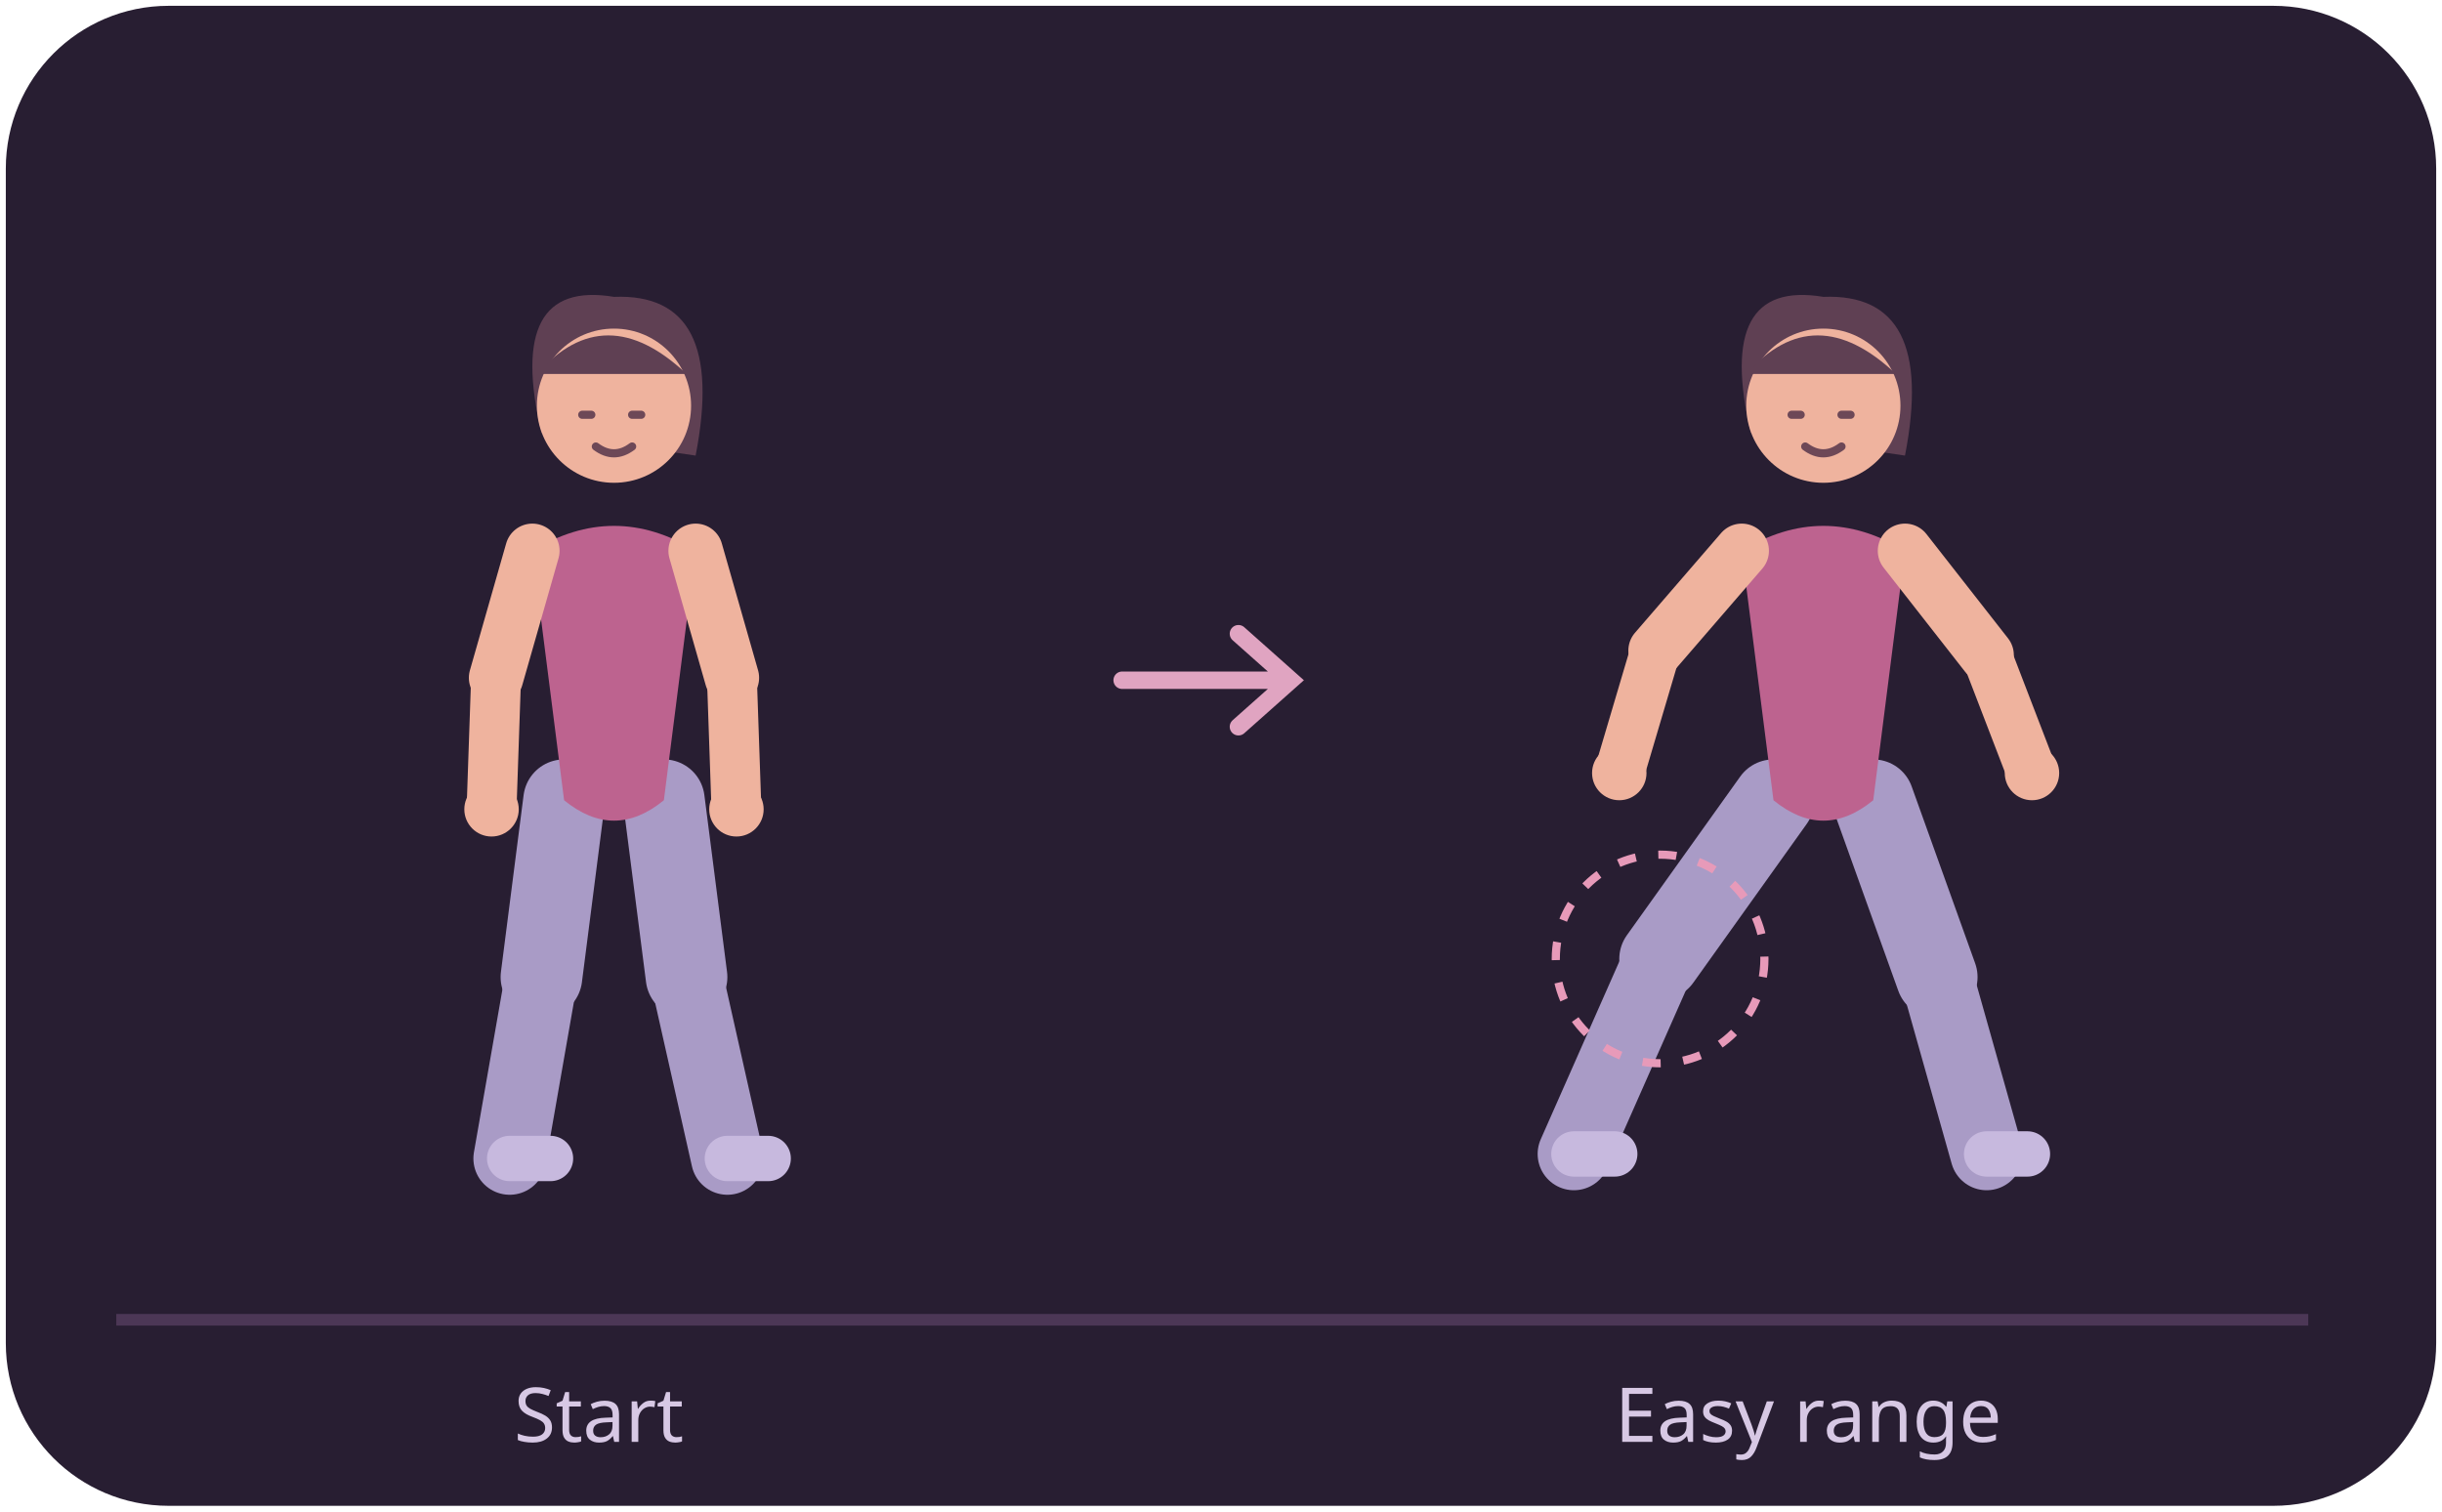
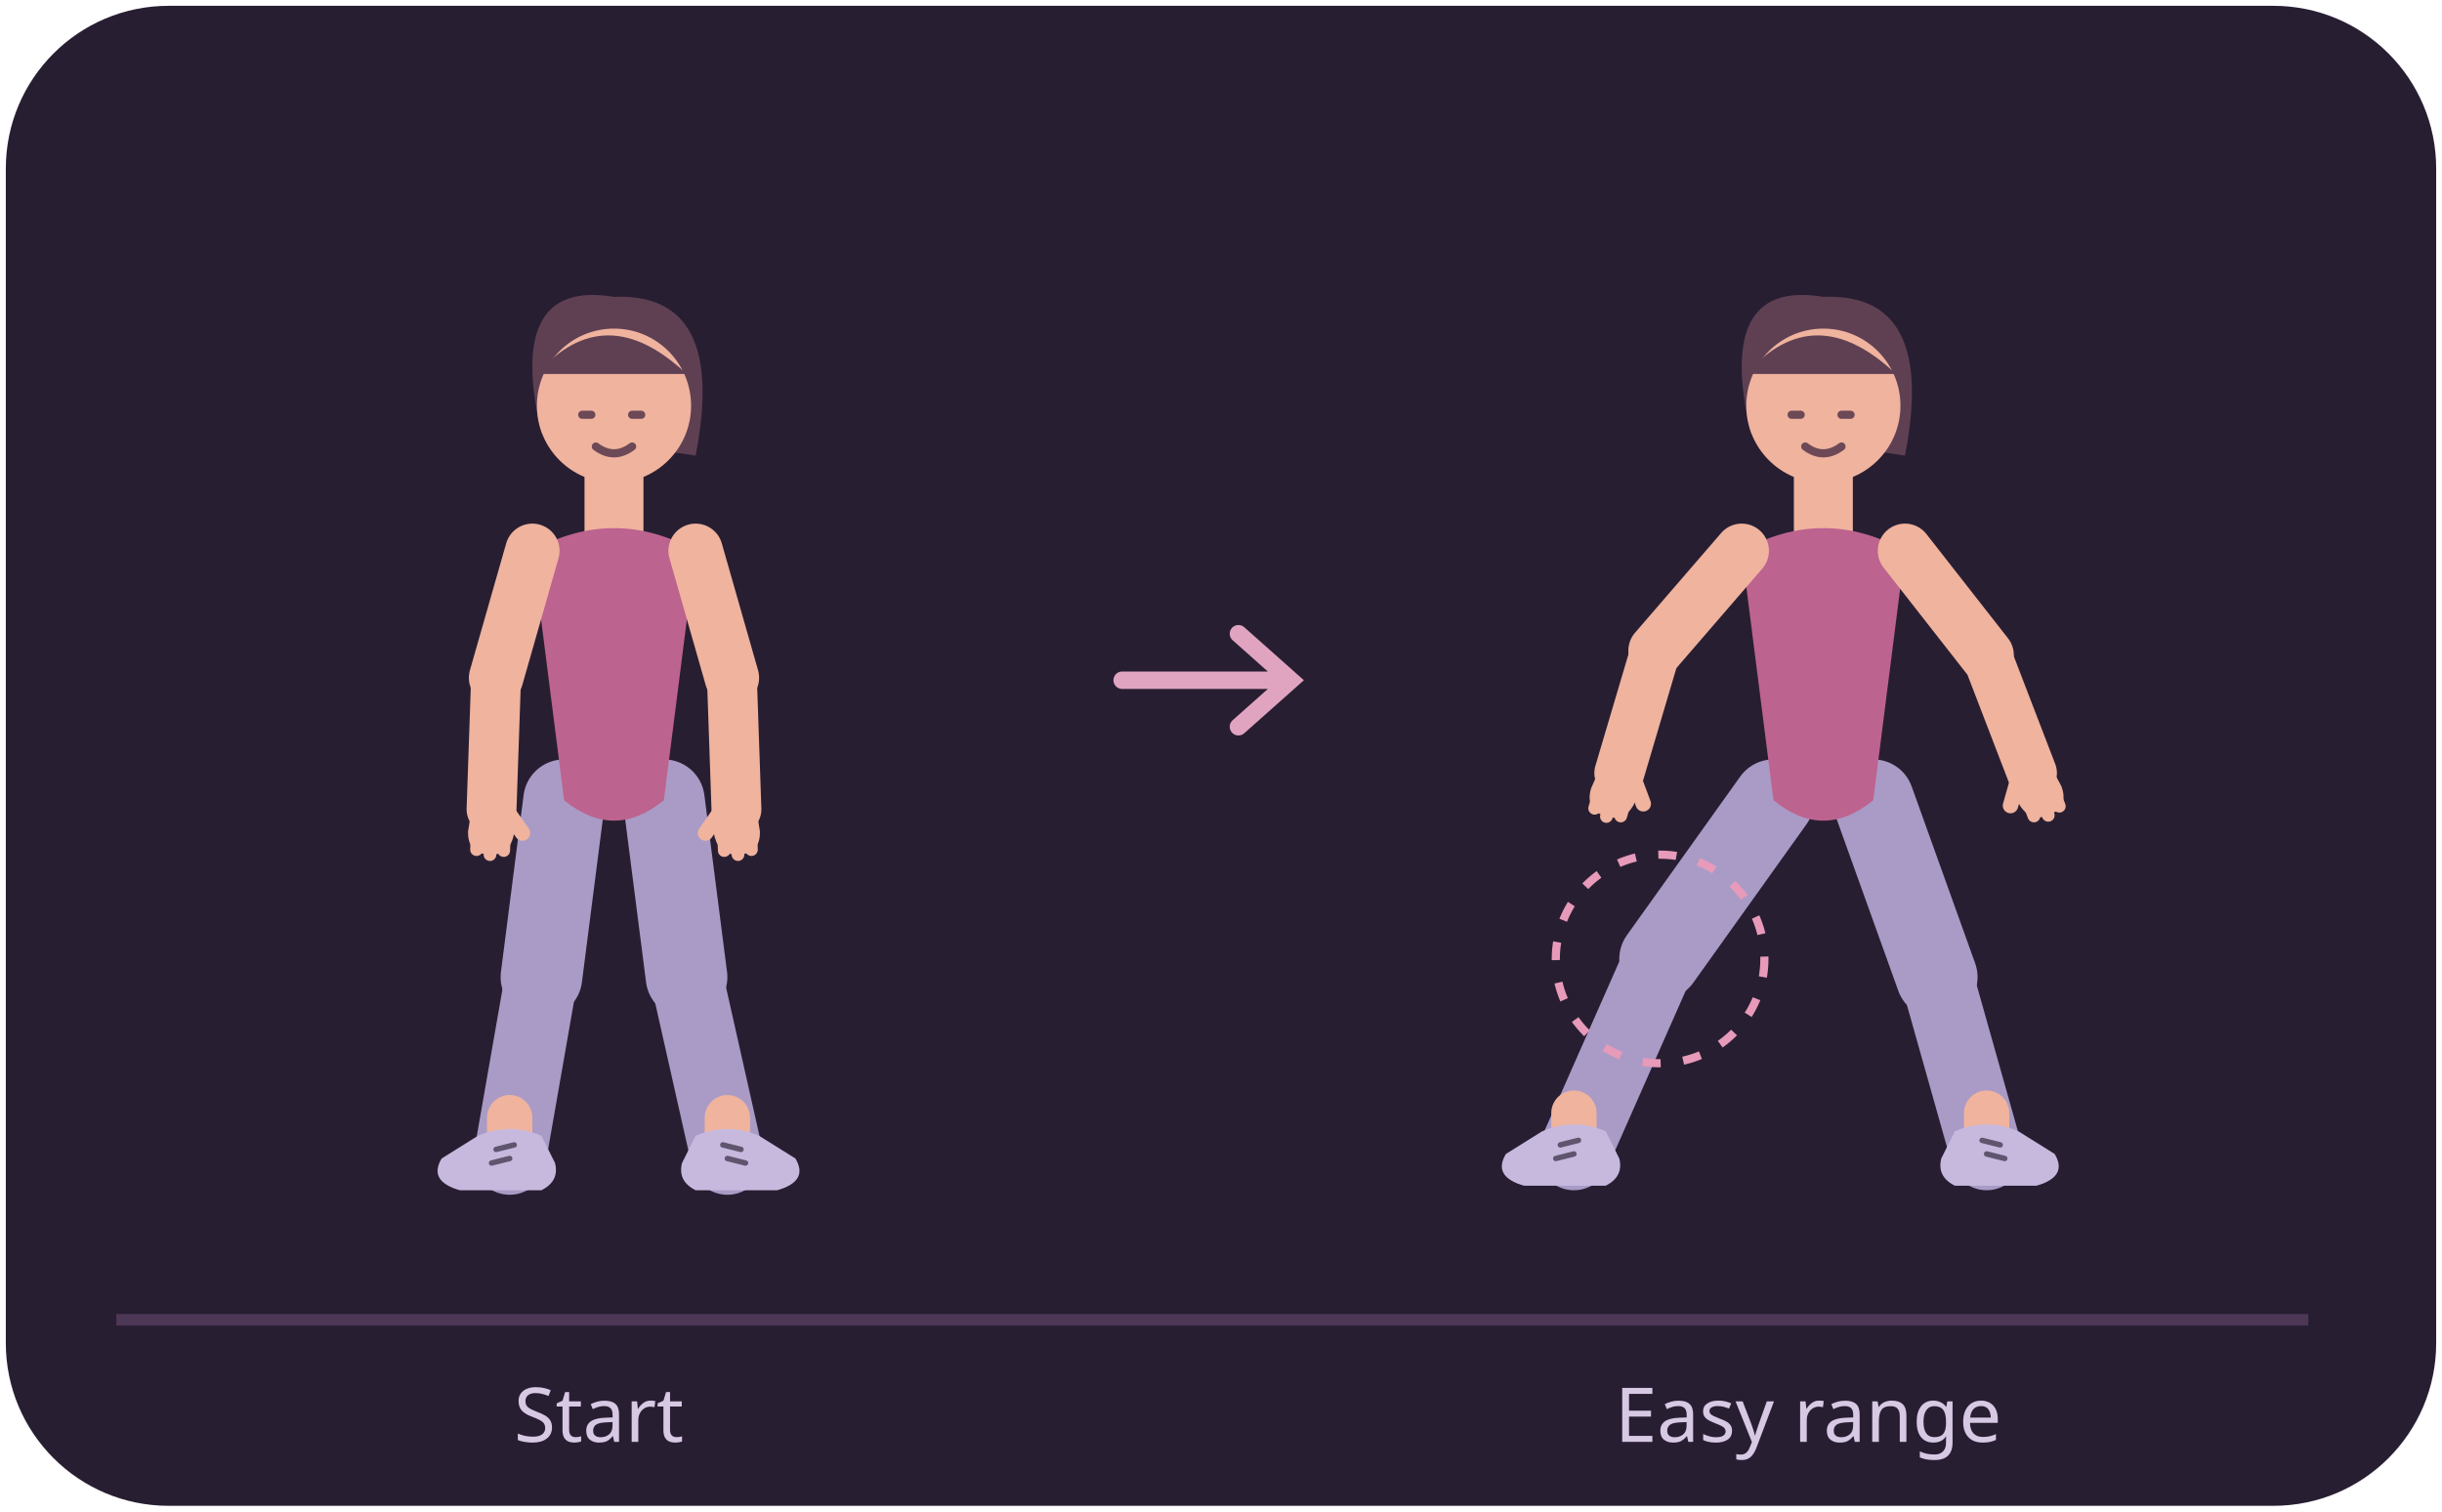
<svg xmlns="http://www.w3.org/2000/svg" viewBox="0 0 420 260">
  <rect x="1" y="1" width="418" height="258" rx="28" fill="#281e32" />
  <path d="M20 227H397" stroke="#4c3756" stroke-width="2" />
  <g transform="translate(12 30) scale(.78)">
-     <path d="M109,138L104,177" fill="none" stroke="#a99bc6" stroke-width="18" stroke-linecap="round" />
-     <path d="M104,177L97,217" fill="none" stroke="#a99bc6" stroke-width="16" stroke-linecap="round" />
-     <path d="M97,217L106,217" fill="none" stroke="#c7b9de" stroke-width="10" stroke-linecap="round" />
-     <path d="M131,138L136,177" fill="none" stroke="#a99bc6" stroke-width="18" stroke-linecap="round" />
-     <path d="M136,177L145,217" fill="none" stroke="#a99bc6" stroke-width="16" stroke-linecap="round" />
-     <path d="M145,217L154,217" fill="none" stroke="#c7b9de" stroke-width="10" stroke-linecap="round" />
-     <path d="M102,83Q120 72 138,83L131,138Q120 147 109,138Z" fill="#bd638f" />
-     <path d="M102,83L94,111" fill="none" stroke="#efb39e" stroke-width="12" stroke-linecap="round" />
-     <path d="M94,111L93,140" fill="none" stroke="#efb39e" stroke-width="11" stroke-linecap="round" />
-     <circle cx="93" cy="140" r="6" fill="#efb39e" />
-     <path d="M138,83L146,111" fill="none" stroke="#efb39e" stroke-width="12" stroke-linecap="round" />
-     <path d="M146,111L147,140" fill="none" stroke="#efb39e" stroke-width="11" stroke-linecap="round" />
-     <circle cx="147" cy="140" r="6" fill="#efb39e" />
-     <path d="M104 57Q96 23 120 27Q145 26 138 62" fill="#5f4053" />
-     <circle cx="120" cy="51" r="17" fill="#efb39e" />
-     <path d="M103 44Q118 27 136 44" fill="#5f4053" />
-     <path d="M113 53h2m9 0h2m-10 7q4 3 8 0" fill="none" stroke="#6d4857" stroke-width="1.8" stroke-linecap="round" />
+     <g data-part="leg-L">
+       <path d="M109,138L104,177" fill="none" stroke="#a99bc6" stroke-width="18" stroke-linecap="round" />
+       <path d="M104,177L97,217" fill="none" stroke="#a99bc6" stroke-width="16" stroke-linecap="round" />
+     </g>
+     <g data-part="leg-R">
+       <path d="M131,138L136,177" fill="none" stroke="#a99bc6" stroke-width="18" stroke-linecap="round" />
+       <path d="M136,177L145,217" fill="none" stroke="#a99bc6" stroke-width="16" stroke-linecap="round" />
+     </g>
+     <g data-part="shoe-L" transform="translate(97 217) rotate(0) scale(-1 1)">
+       <path d="M0,-9L0,0" fill="none" stroke="#efb39e" stroke-width="10" stroke-linecap="round" />
+       <path d="M-7-5Q0-8 7-5L15 0Q18 5 11 7H-7Q-11 5-10 1Z" fill="#c7b9de" />
+       <path d="M-7 5H12" stroke="#c7b9de" stroke-width="3" stroke-linecap="round" />
+       <path d="m-1-3 4 1m-3 2 4 1" stroke="#281e32" stroke-width="1.2" stroke-linecap="round" opacity=".65" />
+     </g>
+     <g data-part="shoe-R" transform="translate(145 217) rotate(0) scale(1 1)">
+       <path d="M0,-9L0,0" fill="none" stroke="#efb39e" stroke-width="10" stroke-linecap="round" />
+       <path d="M-7-5Q0-8 7-5L15 0Q18 5 11 7H-7Q-11 5-10 1Z" fill="#c7b9de" />
+       <path d="M-7 5H12" stroke="#c7b9de" stroke-width="3" stroke-linecap="round" />
+       <path d="m-1-3 4 1m-3 2 4 1" stroke="#281e32" stroke-width="1.2" stroke-linecap="round" opacity=".65" />
+     </g>
+     <path data-part="neck" d="M120,85L120,64" stroke="#efb39e" stroke-width="13" stroke-linecap="round" />
+     <path data-part="shirt" d="M102,83Q120 73 138,83L131,138Q120 147 109,138Z" fill="#bd638f" />
+     <g data-part="arm-L">
+       <path d="M102,83L94,111" fill="none" stroke="#efb39e" stroke-width="12" stroke-linecap="round" />
+       <path d="M94,111L93,140" fill="none" stroke="#efb39e" stroke-width="11" stroke-linecap="round" />
+     </g>
+     <g data-part="arm-R">
+       <path d="M138,83L146,111" fill="none" stroke="#efb39e" stroke-width="12" stroke-linecap="round" />
+       <path d="M146,111L147,140" fill="none" stroke="#efb39e" stroke-width="11" stroke-linecap="round" />
+     </g>
+     <g data-part="hand-L" transform="translate(93,140) rotate(1.974934) scale(-1 1)">
+       <path d="M-4-3Q-6 1-5 6Q-4 10 0 10Q5 10 5 5L4-3Z" fill="#efb39e" />
+       <path d="M-4,1L-7,5" fill="none" stroke="#efb39e" stroke-width="3.4" stroke-linecap="round" />
+       <path d="M-3,5L-3,9" fill="none" stroke="#efb39e" stroke-width="2.8" stroke-linecap="round" />
+       <path d="M0,5L0,10" fill="none" stroke="#efb39e" stroke-width="2.8" stroke-linecap="round" />
+       <path d="M3,5L3,9" fill="none" stroke="#efb39e" stroke-width="2.8" stroke-linecap="round" />
+     </g>
+     <g data-part="hand-R" transform="translate(147,140) rotate(-1.974934) scale(1 1)">
+       <path d="M-4-3Q-6 1-5 6Q-4 10 0 10Q5 10 5 5L4-3Z" fill="#efb39e" />
+       <path d="M-4,1L-7,5" fill="none" stroke="#efb39e" stroke-width="3.4" stroke-linecap="round" />
+       <path d="M-3,5L-3,9" fill="none" stroke="#efb39e" stroke-width="2.8" stroke-linecap="round" />
+       <path d="M0,5L0,10" fill="none" stroke="#efb39e" stroke-width="2.8" stroke-linecap="round" />
+       <path d="M3,5L3,9" fill="none" stroke="#efb39e" stroke-width="2.8" stroke-linecap="round" />
+     </g>
+     <g data-part="head" transform="rotate(0 120,85)">
+       <path d="M104 57Q96 23 120 27Q145 26 138 62" fill="#5f4053" />
+       <circle cx="120" cy="51" r="17" fill="#efb39e" />
+       <path d="M103 44Q118 27 136 44" fill="#5f4053" />
+       <path d="M113 53h2m9 0h2m-10 7q4 3 8 0" fill="none" stroke="#6d4857" stroke-width="1.8" stroke-linecap="round" />
+     </g>
  </g>
  <g transform="translate(220 30) scale(.78)">
-     <path d="M109,138L84,173" fill="none" stroke="#a99bc6" stroke-width="18" stroke-linecap="round" />
-     <path d="M84,173L65,216" fill="none" stroke="#a99bc6" stroke-width="16" stroke-linecap="round" />
-     <path d="M65,216L74,216" fill="none" stroke="#c7b9de" stroke-width="10" stroke-linecap="round" />
-     <path d="M131,138L145,177" fill="none" stroke="#a99bc6" stroke-width="18" stroke-linecap="round" />
-     <path d="M145,177L156,216" fill="none" stroke="#a99bc6" stroke-width="16" stroke-linecap="round" />
-     <path d="M156,216L165,216" fill="none" stroke="#c7b9de" stroke-width="10" stroke-linecap="round" />
-     <path d="M102,83Q120 72 138,83L131,138Q120 147 109,138Z" fill="#bd638f" />
-     <path d="M102,83L83,105" fill="none" stroke="#efb39e" stroke-width="12" stroke-linecap="round" />
-     <path d="M83,105L75,132" fill="none" stroke="#efb39e" stroke-width="11" stroke-linecap="round" />
-     <circle cx="75" cy="132" r="6" fill="#efb39e" />
-     <path d="M138,83L156,106" fill="none" stroke="#efb39e" stroke-width="12" stroke-linecap="round" />
-     <path d="M156,106L166,132" fill="none" stroke="#efb39e" stroke-width="11" stroke-linecap="round" />
-     <circle cx="166" cy="132" r="6" fill="#efb39e" />
-     <path d="M104 57Q96 23 120 27Q145 26 138 62" fill="#5f4053" />
-     <circle cx="120" cy="51" r="17" fill="#efb39e" />
-     <path d="M103 44Q118 27 136 44" fill="#5f4053" />
-     <path d="M113 53h2m9 0h2m-10 7q4 3 8 0" fill="none" stroke="#6d4857" stroke-width="1.8" stroke-linecap="round" />
+     <g data-part="leg-L">
+       <path d="M109,138L84,173" fill="none" stroke="#a99bc6" stroke-width="18" stroke-linecap="round" />
+       <path d="M84,173L65,216" fill="none" stroke="#a99bc6" stroke-width="16" stroke-linecap="round" />
+     </g>
+     <g data-part="leg-R">
+       <path d="M131,138L145,177" fill="none" stroke="#a99bc6" stroke-width="18" stroke-linecap="round" />
+       <path d="M145,177L156,216" fill="none" stroke="#a99bc6" stroke-width="16" stroke-linecap="round" />
+     </g>
+     <g data-part="shoe-L" transform="translate(65 216) rotate(0) scale(-1 1)">
+       <path d="M0,-9L0,0" fill="none" stroke="#efb39e" stroke-width="10" stroke-linecap="round" />
+       <path d="M-7-5Q0-8 7-5L15 0Q18 5 11 7H-7Q-11 5-10 1Z" fill="#c7b9de" />
+       <path d="M-7 5H12" stroke="#c7b9de" stroke-width="3" stroke-linecap="round" />
+       <path d="m-1-3 4 1m-3 2 4 1" stroke="#281e32" stroke-width="1.2" stroke-linecap="round" opacity=".65" />
+     </g>
+     <g data-part="shoe-R" transform="translate(156 216) rotate(0) scale(1 1)">
+       <path d="M0,-9L0,0" fill="none" stroke="#efb39e" stroke-width="10" stroke-linecap="round" />
+       <path d="M-7-5Q0-8 7-5L15 0Q18 5 11 7H-7Q-11 5-10 1Z" fill="#c7b9de" />
+       <path d="M-7 5H12" stroke="#c7b9de" stroke-width="3" stroke-linecap="round" />
+       <path d="m-1-3 4 1m-3 2 4 1" stroke="#281e32" stroke-width="1.2" stroke-linecap="round" opacity=".65" />
+     </g>
+     <path data-part="neck" d="M120,85L120,64" stroke="#efb39e" stroke-width="13" stroke-linecap="round" />
+     <path data-part="shirt" d="M102,83Q120 73 138,83L131,138Q120 147 109,138Z" fill="#bd638f" />
+     <g data-part="arm-L">
+       <path d="M102,83L83,105" fill="none" stroke="#efb39e" stroke-width="12" stroke-linecap="round" />
+       <path d="M83,105L75,132" fill="none" stroke="#efb39e" stroke-width="11" stroke-linecap="round" />
+     </g>
+     <g data-part="arm-R">
+       <path d="M138,83L156,106" fill="none" stroke="#efb39e" stroke-width="12" stroke-linecap="round" />
+       <path d="M156,106L166,132" fill="none" stroke="#efb39e" stroke-width="11" stroke-linecap="round" />
+     </g>
+     <g data-part="hand-L" transform="translate(75,132) rotate(16.50436) scale(-1 1)">
+       <path d="M-4-3Q-6 1-5 6Q-4 10 0 10Q5 10 5 5L4-3Z" fill="#efb39e" />
+       <path d="M-4,1L-7,5" fill="none" stroke="#efb39e" stroke-width="3.4" stroke-linecap="round" />
+       <path d="M-3,5L-3,9" fill="none" stroke="#efb39e" stroke-width="2.8" stroke-linecap="round" />
+       <path d="M0,5L0,10" fill="none" stroke="#efb39e" stroke-width="2.8" stroke-linecap="round" />
+       <path d="M3,5L3,9" fill="none" stroke="#efb39e" stroke-width="2.8" stroke-linecap="round" />
+     </g>
+     <g data-part="hand-R" transform="translate(166,132) rotate(-21.03751) scale(1 1)">
+       <path d="M-4-3Q-6 1-5 6Q-4 10 0 10Q5 10 5 5L4-3Z" fill="#efb39e" />
+       <path d="M-4,1L-7,5" fill="none" stroke="#efb39e" stroke-width="3.4" stroke-linecap="round" />
+       <path d="M-3,5L-3,9" fill="none" stroke="#efb39e" stroke-width="2.8" stroke-linecap="round" />
+       <path d="M0,5L0,10" fill="none" stroke="#efb39e" stroke-width="2.8" stroke-linecap="round" />
+       <path d="M3,5L3,9" fill="none" stroke="#efb39e" stroke-width="2.8" stroke-linecap="round" />
+     </g>
+     <g data-part="head" transform="rotate(0 120,85)">
+       <path d="M104 57Q96 23 120 27Q145 26 138 62" fill="#5f4053" />
+       <circle cx="120" cy="51" r="17" fill="#efb39e" />
+       <path d="M103 44Q118 27 136 44" fill="#5f4053" />
+       <path d="M113 53h2m9 0h2m-10 7q4 3 8 0" fill="none" stroke="#6d4857" stroke-width="1.8" stroke-linecap="round" />
+     </g>
    <circle cx="84" cy="173" r="23" fill="none" stroke="#e79ab9" stroke-width="1.8" stroke-dasharray="4 5" />
  </g>
  <path d="M193 117h28m-8-8 9 8-9 8" stroke="#e0a4c1" stroke-width="3" fill="none" stroke-linecap="round" />
  <text x="103" y="248" text-anchor="middle" font-family="sans-serif" font-size="13" fill="#d7c8e4">Start</text>
  <text x="311" y="248" text-anchor="middle" font-family="sans-serif" font-size="13" fill="#d7c8e4">Easy range</text>
</svg>
